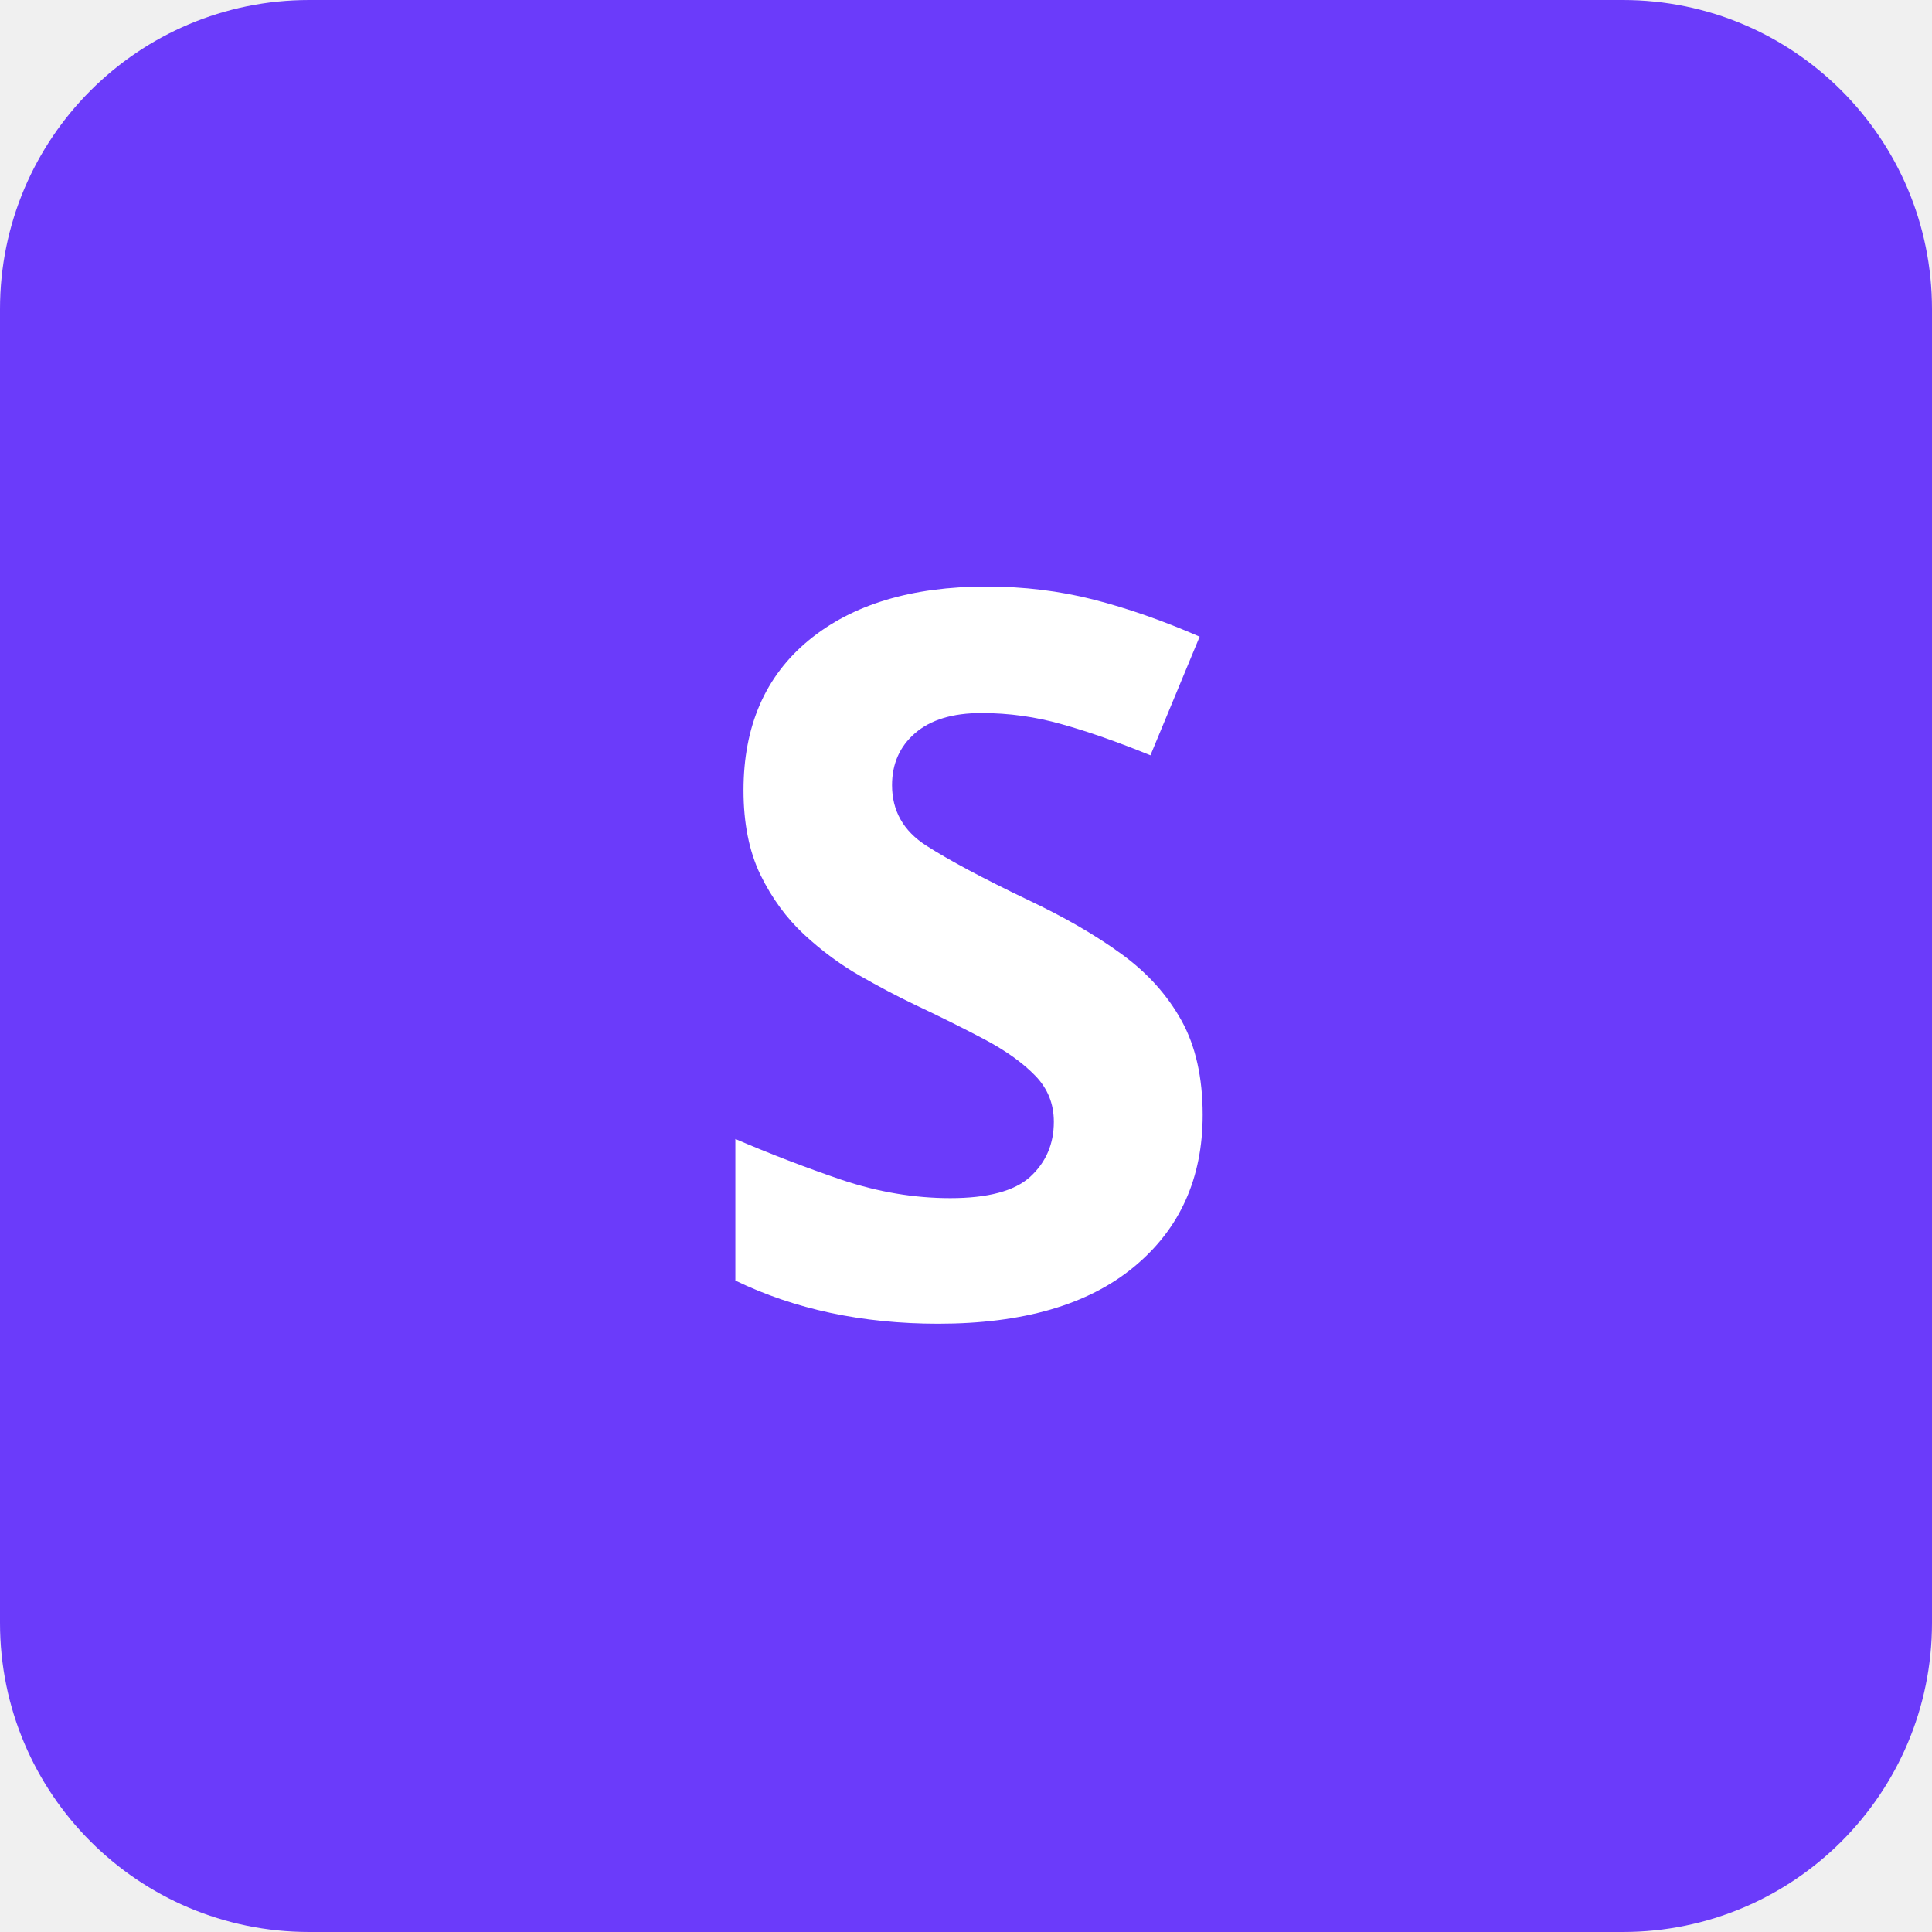
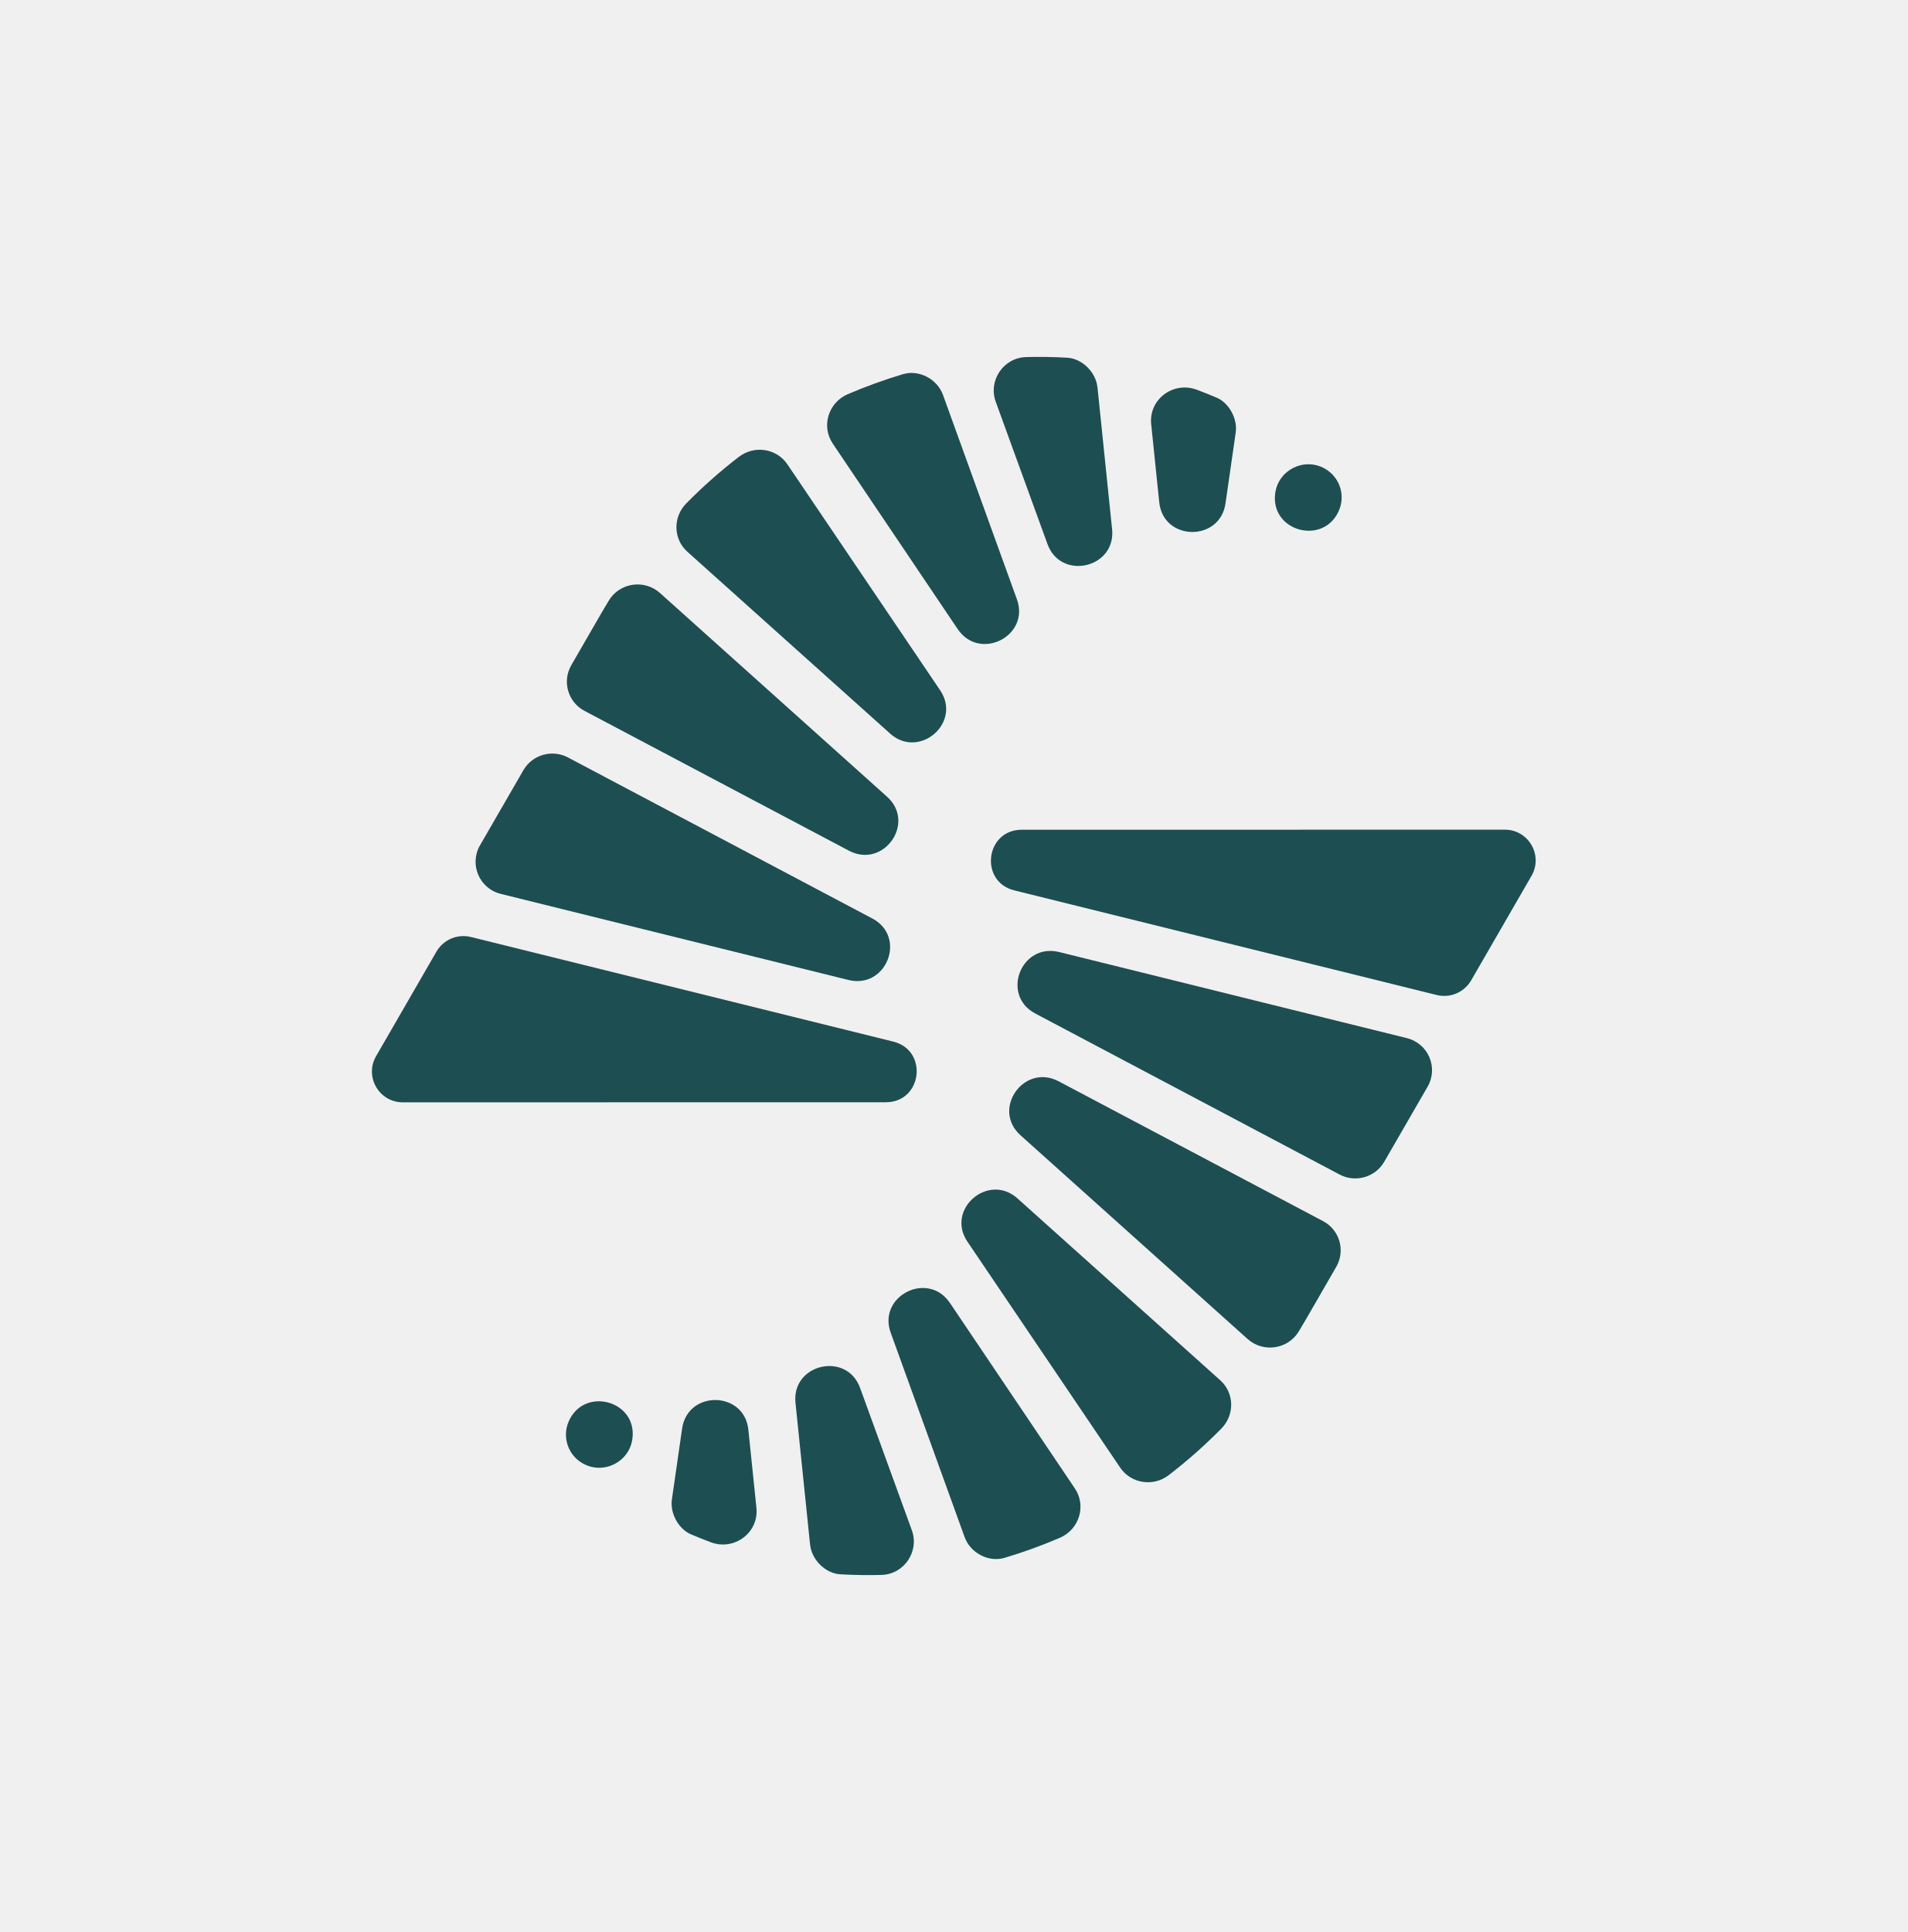
- <svg xmlns="http://www.w3.org/2000/svg" viewBox="0 0 100 100" fill="none">
-   <rect width="100" height="100" rx="16" fill="#6B3BFA" />
-   <text x="50" y="68" font-family="sans-serif" font-size="52" font-weight="700" fill="white" text-anchor="middle">S</text>
+ <svg xmlns="http://www.w3.org/2000/svg" width="470" height="476" viewBox="0 0 470 476" fill="none">
+   <path d="M218.255 271.57L99.238 271.588C93.398 271.588 89.743 265.272 92.663 260.215L107.527 234.47C109.241 231.507 112.705 230.03 116.024 230.854L220.087 256.627C228.783 258.784 227.224 271.57 218.264 271.57H218.255Z" fill="#1D4E52" />
+   <path d="M209.032 241.439L123.388 220.234C118.101 218.929 115.553 212.957 118.273 208.254L128.938 189.786C131.151 185.943 136.03 184.548 139.947 186.623L214.927 226.296C223.478 230.818 218.436 243.768 209.032 241.439Z" fill="#1D4E52" />
+   <path d="M209.15 209.586L144.01 175.141C139.92 172.976 138.451 167.883 140.763 163.877L148.299 150.828C148.871 149.84 149.451 148.871 150.041 147.901C152.734 143.524 158.783 142.681 162.61 146.107L218.554 196.292C225.745 202.744 217.702 214.108 209.15 209.586Z" fill="#1D4E52" />
+   <path d="M219.298 180.724L169.357 135.939C165.856 132.804 165.766 127.403 169.067 124.05C173.156 119.89 177.5 116.048 182.062 112.55C185.862 109.632 191.339 110.466 194.005 114.408L231.64 170.076C237.045 178.068 226.48 187.176 219.289 180.724H219.298Z" fill="#1D4E52" />
+   <path d="M235.966 155.005L205.169 109.279C202.285 104.992 204.099 99.174 208.878 97.117C213.322 95.214 217.865 93.565 222.481 92.188C226.471 91.001 230.942 93.42 232.338 97.308L250.548 147.656C253.822 156.718 241.362 162.998 235.975 155.005H235.966Z" fill="#1D4E52" />
+   <path d="M270.399 95.423L274 130.393C274.988 139.981 261.376 143.107 258.084 134.054L245.334 98.993C243.429 93.764 247.229 88.119 252.824 87.974C256.189 87.883 259.562 87.938 262.936 88.128C266.663 88.346 270.009 91.726 270.39 95.423H270.399Z" fill="#1D4E52" />
+   <path d="M304.461 106.542L301.94 124.032C300.562 133.574 286.605 133.338 285.617 123.751L283.631 104.494C283.005 98.386 289.09 93.855 294.867 96.021C296.499 96.637 298.131 97.281 299.746 97.969C302.856 99.283 304.942 103.216 304.461 106.551V106.542Z" fill="#1D4E52" />
+   <path d="M329.953 125.627C326.289 134.571 312.822 130.982 314.201 121.431C315.026 115.713 321.401 112.605 326.434 115.468C329.998 117.498 331.504 121.83 329.953 125.627Z" fill="#1D4E52" />
+   <path d="M251.745 204.43L370.762 204.412C376.602 204.412 380.257 210.728 377.337 215.784L362.473 241.53C360.759 244.493 357.295 245.97 353.976 245.145L249.913 219.373C241.217 217.216 242.776 204.43 251.736 204.43H251.745Z" fill="#1D4E52" />
+   <path d="M260.968 234.561L346.612 255.766C351.899 257.071 354.447 263.043 351.727 267.746L341.062 286.214C338.849 290.057 333.971 291.452 330.053 289.377L255.073 249.704C246.522 245.182 251.564 232.232 260.968 234.561Z" fill="#1D4E52" />
+   <path d="M260.841 266.414L325.981 300.859C330.071 303.024 331.54 308.117 329.228 312.123L321.692 325.172C321.12 326.16 320.54 327.129 319.95 328.099C317.257 332.476 311.208 333.319 307.381 329.893L251.437 279.708C244.245 273.256 252.289 261.892 260.841 266.414Z" fill="#1D4E52" />
+   <path d="M250.702 295.276L300.643 340.061C304.144 343.196 304.235 348.597 300.934 351.95C296.844 356.11 292.5 359.952 287.938 363.45C284.138 366.368 278.661 365.534 275.995 361.592L238.36 305.924C232.955 297.932 243.52 288.824 250.711 295.276H250.702Z" fill="#1D4E52" />
+   <path d="M234.034 320.994L264.831 366.721C267.715 371.008 265.901 376.825 261.122 378.882C256.679 380.785 252.135 382.435 247.519 383.812C243.529 384.999 239.058 382.58 237.662 378.692L219.452 328.344C216.178 319.282 228.638 313.002 234.025 320.994H234.034Z" fill="#1D4E52" />
+   <path d="M199.592 380.577L195.991 345.607C195.003 336.019 208.615 332.893 211.907 341.946L224.657 377.006C226.562 382.235 222.762 387.881 217.167 388.026C213.802 388.117 210.429 388.062 207.055 387.872C203.328 387.654 199.981 384.274 199.601 380.577H199.592Z" fill="#1D4E52" />
+   <path d="M165.539 369.458L168.06 351.968C169.438 342.426 183.395 342.661 184.383 352.249L186.369 371.506C186.995 377.614 180.91 382.145 175.133 379.979C173.501 379.363 171.869 378.719 170.255 378.03C167.144 376.716 165.058 372.784 165.539 369.449V369.458Z" fill="#1D4E52" />
+   <path d="M140.047 350.382C143.711 341.438 157.178 345.027 155.799 354.578C154.974 360.296 148.599 363.405 143.566 360.541C140.002 358.511 138.496 354.179 140.047 350.382Z" fill="#1D4E52" />
</svg>
